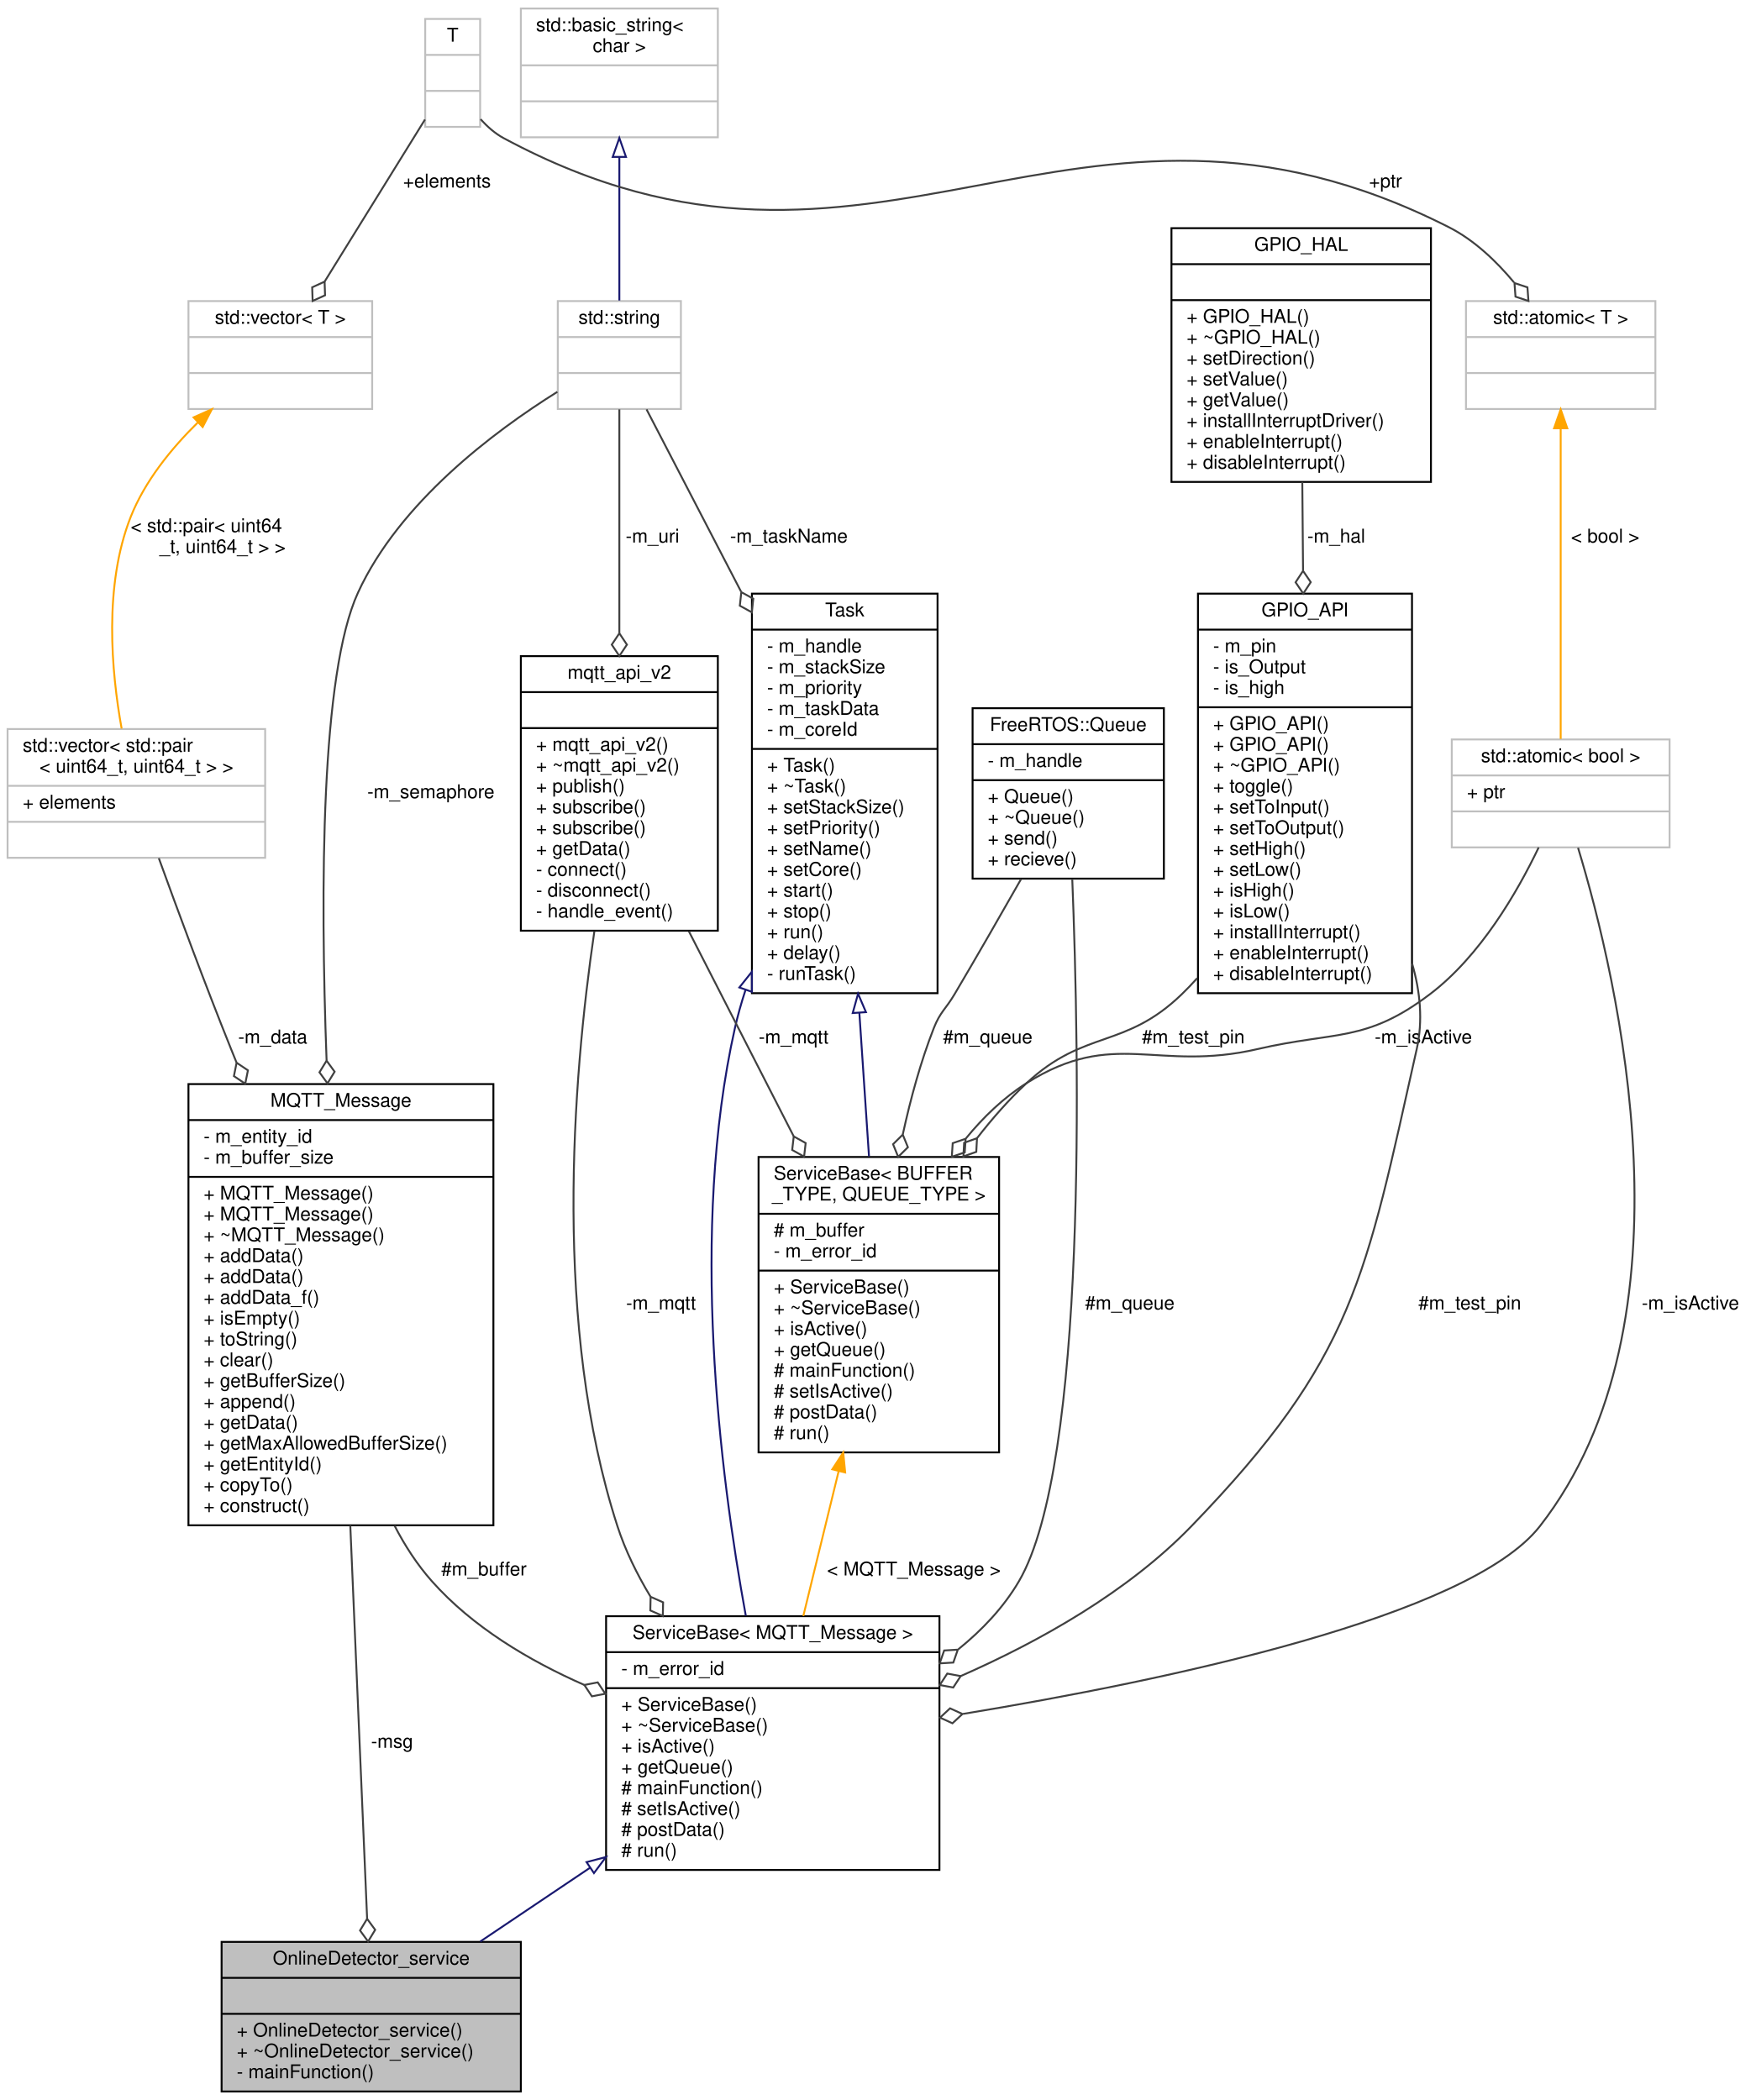
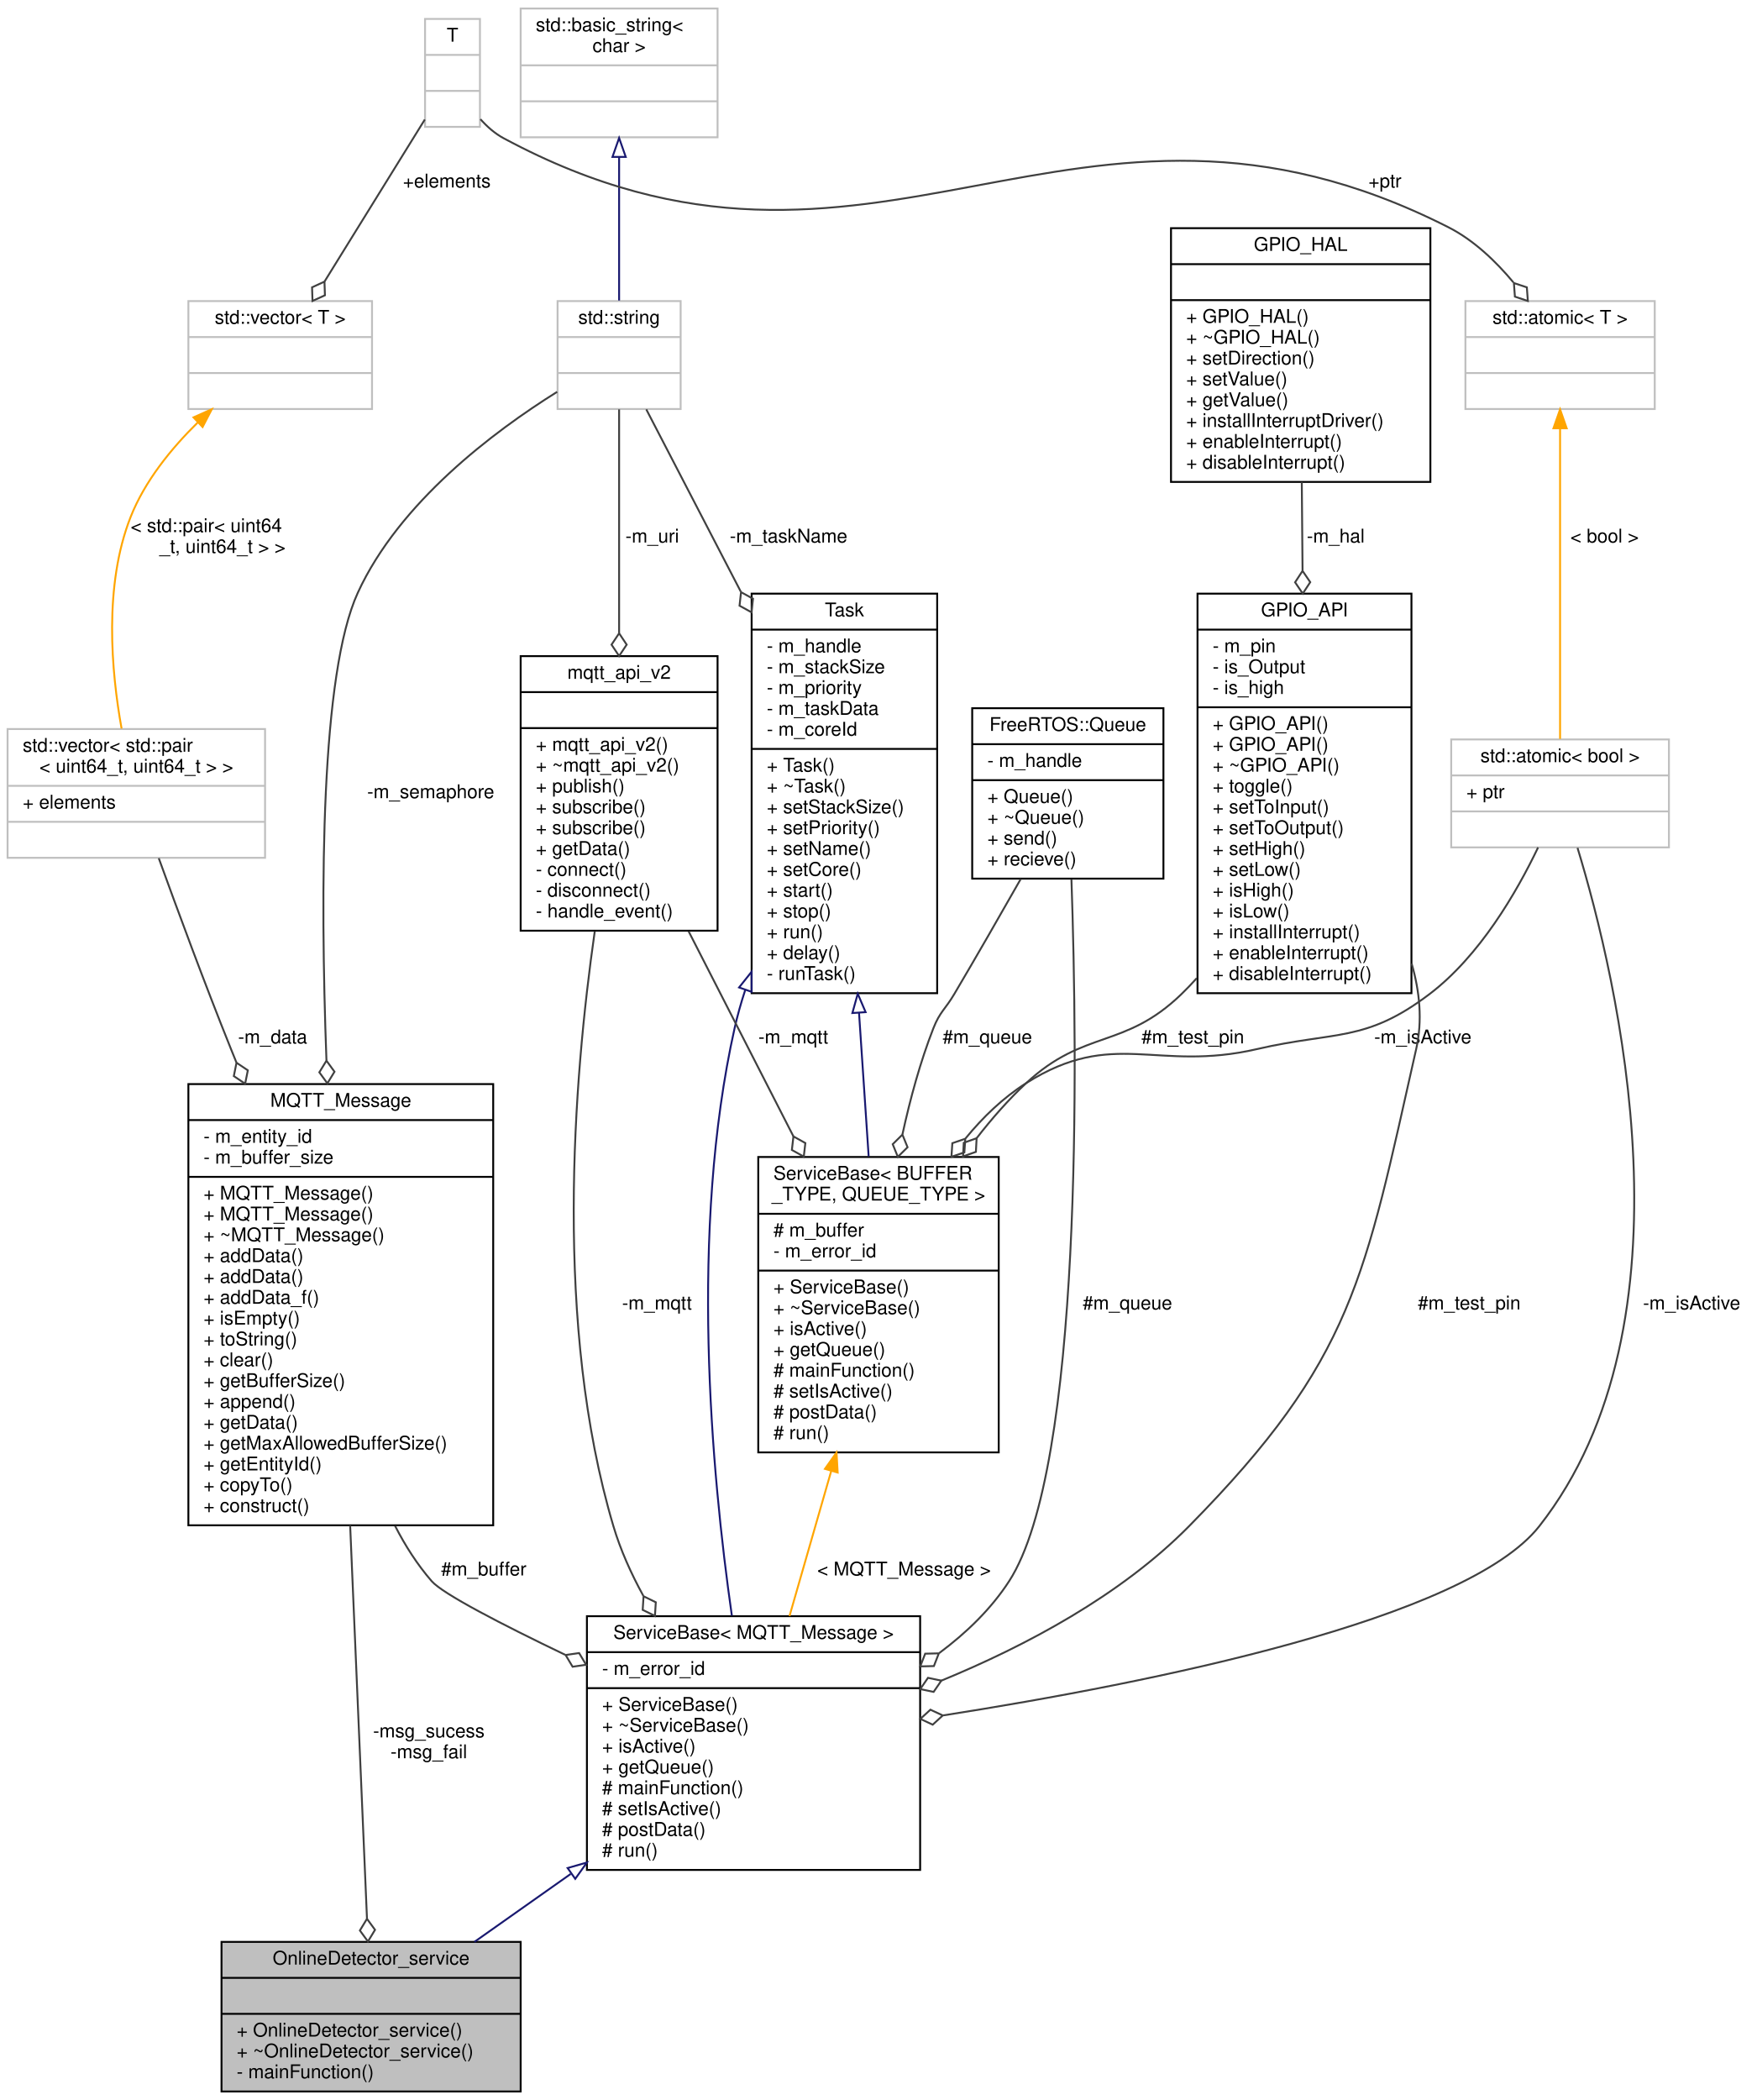
- <svg xmlns="http://www.w3.org/2000/svg" xmlns:xlink="http://www.w3.org/1999/xlink" width="927pt" height="1109pt" viewBox="0.00 0.00 927.00 1109.00">
+ <svg xmlns="http://www.w3.org/2000/svg" xmlns:xlink="http://www.w3.org/1999/xlink" width="928pt" height="1109pt" viewBox="0.00 0.00 928.00 1109.00">
  <g id="graph0" class="graph" transform="scale(1 1) rotate(0) translate(4 1105)">
    <g id="node1" class="node">
      <g id="a_node1">
        <a xlink:title=" ">
          <polygon fill="#bfbfbf" stroke="black" points="113,-0.5 113,-79.5 271,-79.5 271,-0.5 113,-0.5" />
          <text text-anchor="middle" x="192" y="-67.5" font-family="Helvetica,sans-Serif" font-size="10.00">OnlineDetector_service</text>
          <polyline fill="none" stroke="black" points="113,-60.5 271,-60.5 " />
          <text text-anchor="middle" x="192" y="-48.5" font-family="Helvetica,sans-Serif" font-size="10.00"> </text>
          <polyline fill="none" stroke="black" points="113,-41.5 271,-41.5 " />
          <text text-anchor="start" x="121" y="-29.5" font-family="Helvetica,sans-Serif" font-size="10.00">+ OnlineDetector_service()</text>
          <text text-anchor="start" x="121" y="-18.5" font-family="Helvetica,sans-Serif" font-size="10.00">+ ~OnlineDetector_service()</text>
          <text text-anchor="start" x="121" y="-7.5" font-family="Helvetica,sans-Serif" font-size="10.00">- mainFunction()</text>
        </a>
      </g>
    </g>
    <g id="node2" class="node">
      <g id="a_node2">
        <a xlink:href="../../d4/d82/class_service_base.html" target="_top" xlink:title=" ">
-           <polygon fill="none" stroke="black" points="316,-117.5 316,-251.5 492,-251.5 492,-117.5 316,-117.5" />
-           <text text-anchor="middle" x="404" y="-239.5" font-family="Helvetica,sans-Serif" font-size="10.00">ServiceBase&lt; MQTT_Message &gt;</text>
-           <polyline fill="none" stroke="black" points="316,-232.5 492,-232.5 " />
-           <text text-anchor="start" x="324" y="-220.5" font-family="Helvetica,sans-Serif" font-size="10.00">- m_error_id</text>
-           <polyline fill="none" stroke="black" points="316,-213.5 492,-213.5 " />
-           <text text-anchor="start" x="324" y="-201.5" font-family="Helvetica,sans-Serif" font-size="10.00">+ ServiceBase()</text>
-           <text text-anchor="start" x="324" y="-190.5" font-family="Helvetica,sans-Serif" font-size="10.00">+ ~ServiceBase()</text>
-           <text text-anchor="start" x="324" y="-179.5" font-family="Helvetica,sans-Serif" font-size="10.00">+ isActive()</text>
-           <text text-anchor="start" x="324" y="-168.5" font-family="Helvetica,sans-Serif" font-size="10.00">+ getQueue()</text>
-           <text text-anchor="start" x="324" y="-157.5" font-family="Helvetica,sans-Serif" font-size="10.00"># mainFunction()</text>
-           <text text-anchor="start" x="324" y="-146.5" font-family="Helvetica,sans-Serif" font-size="10.00"># setIsActive()</text>
-           <text text-anchor="start" x="324" y="-135.5" font-family="Helvetica,sans-Serif" font-size="10.00"># postData()</text>
-           <text text-anchor="start" x="324" y="-124.5" font-family="Helvetica,sans-Serif" font-size="10.00"># run()</text>
+           <polygon fill="none" stroke="black" points="306,-117.5 306,-251.5 482,-251.5 482,-117.5 306,-117.5" />
+           <text text-anchor="middle" x="394" y="-239.5" font-family="Helvetica,sans-Serif" font-size="10.00">ServiceBase&lt; MQTT_Message &gt;</text>
+           <polyline fill="none" stroke="black" points="306,-232.5 482,-232.5 " />
+           <text text-anchor="start" x="314" y="-220.5" font-family="Helvetica,sans-Serif" font-size="10.00">- m_error_id</text>
+           <polyline fill="none" stroke="black" points="306,-213.5 482,-213.5 " />
+           <text text-anchor="start" x="314" y="-201.5" font-family="Helvetica,sans-Serif" font-size="10.00">+ ServiceBase()</text>
+           <text text-anchor="start" x="314" y="-190.5" font-family="Helvetica,sans-Serif" font-size="10.00">+ ~ServiceBase()</text>
+           <text text-anchor="start" x="314" y="-179.5" font-family="Helvetica,sans-Serif" font-size="10.00">+ isActive()</text>
+           <text text-anchor="start" x="314" y="-168.5" font-family="Helvetica,sans-Serif" font-size="10.00">+ getQueue()</text>
+           <text text-anchor="start" x="314" y="-157.5" font-family="Helvetica,sans-Serif" font-size="10.00"># mainFunction()</text>
+           <text text-anchor="start" x="314" y="-146.5" font-family="Helvetica,sans-Serif" font-size="10.00"># setIsActive()</text>
+           <text text-anchor="start" x="314" y="-135.5" font-family="Helvetica,sans-Serif" font-size="10.00"># postData()</text>
+           <text text-anchor="start" x="314" y="-124.5" font-family="Helvetica,sans-Serif" font-size="10.00"># run()</text>
        </a>
      </g>
    </g>
    <g id="edge1" class="edge">
-       <path fill="none" stroke="midnightblue" d="M307.49,-118.63C287.69,-105.32 267.45,-91.72 249.56,-79.69" />
-       <polygon fill="none" stroke="midnightblue" points="305.68,-121.63 315.93,-124.31 309.59,-115.82 305.68,-121.63" />
+       <path fill="none" stroke="midnightblue" d="M297.43,-115.38C279.96,-103.05 262.31,-90.6 246.58,-79.5" />
+       <polygon fill="none" stroke="midnightblue" points="295.8,-118.51 305.99,-121.41 299.83,-112.79 295.8,-118.51" />
    </g>
    <g id="node3" class="node">
      <g id="a_node3">
        <a xlink:href="../../d7/d6d/class_task.html" target="_top" xlink:title="Encapsulate a runnable task.">
          <polygon fill="none" stroke="black" points="393,-580.5 393,-791.5 491,-791.5 491,-580.5 393,-580.5" />
          <text text-anchor="middle" x="442" y="-779.5" font-family="Helvetica,sans-Serif" font-size="10.00">Task</text>
          <polyline fill="none" stroke="black" points="393,-772.5 491,-772.5 " />
          <text text-anchor="start" x="401" y="-760.5" font-family="Helvetica,sans-Serif" font-size="10.00">- m_handle</text>
          <text text-anchor="start" x="401" y="-749.5" font-family="Helvetica,sans-Serif" font-size="10.00">- m_stackSize</text>
          <text text-anchor="start" x="401" y="-738.5" font-family="Helvetica,sans-Serif" font-size="10.00">- m_priority</text>
          <text text-anchor="start" x="401" y="-727.5" font-family="Helvetica,sans-Serif" font-size="10.00">- m_taskData</text>
          <text text-anchor="start" x="401" y="-716.5" font-family="Helvetica,sans-Serif" font-size="10.00">- m_coreId</text>
          <polyline fill="none" stroke="black" points="393,-709.5 491,-709.5 " />
          <text text-anchor="start" x="401" y="-697.5" font-family="Helvetica,sans-Serif" font-size="10.00">+ Task()</text>
          <text text-anchor="start" x="401" y="-686.5" font-family="Helvetica,sans-Serif" font-size="10.00">+ ~Task()</text>
          <text text-anchor="start" x="401" y="-675.5" font-family="Helvetica,sans-Serif" font-size="10.00">+ setStackSize()</text>
          <text text-anchor="start" x="401" y="-664.5" font-family="Helvetica,sans-Serif" font-size="10.00">+ setPriority()</text>
          <text text-anchor="start" x="401" y="-653.5" font-family="Helvetica,sans-Serif" font-size="10.00">+ setName()</text>
          <text text-anchor="start" x="401" y="-642.5" font-family="Helvetica,sans-Serif" font-size="10.00">+ setCore()</text>
          <text text-anchor="start" x="401" y="-631.5" font-family="Helvetica,sans-Serif" font-size="10.00">+ start()</text>
          <text text-anchor="start" x="401" y="-620.5" font-family="Helvetica,sans-Serif" font-size="10.00">+ stop()</text>
          <text text-anchor="start" x="401" y="-609.5" font-family="Helvetica,sans-Serif" font-size="10.00">+ run()</text>
          <text text-anchor="start" x="401" y="-598.5" font-family="Helvetica,sans-Serif" font-size="10.00">+ delay()</text>
          <text text-anchor="start" x="401" y="-587.5" font-family="Helvetica,sans-Serif" font-size="10.00">- runTask()</text>
        </a>
      </g>
    </g>
    <g id="edge2" class="edge">
-       <path fill="none" stroke="midnightblue" d="M389.57,-582.06C387.38,-575.38 385.49,-568.66 384,-562 360.11,-455.33 375.9,-327.61 389.77,-251.7" />
+       <path fill="none" stroke="midnightblue" d="M389.57,-582.06C387.38,-575.38 385.49,-568.66 384,-562 360.14,-455.44 371.66,-327.69 382.56,-251.74" />
      <polygon fill="none" stroke="midnightblue" points="386.37,-583.53 392.97,-591.82 392.98,-581.22 386.37,-583.53" />
    </g>
    <g id="node16" class="node">
      <g id="a_node16">
        <a xlink:href="../../d4/d82/class_service_base.html" target="_top" xlink:title=" ">
          <polygon fill="none" stroke="black" points="396.5,-338 396.5,-494 523.5,-494 523.5,-338 396.5,-338" />
          <text text-anchor="start" x="404.5" y="-482" font-family="Helvetica,sans-Serif" font-size="10.00">ServiceBase&lt; BUFFER</text>
          <text text-anchor="middle" x="460" y="-471" font-family="Helvetica,sans-Serif" font-size="10.00">_TYPE, QUEUE_TYPE &gt;</text>
          <polyline fill="none" stroke="black" points="396.5,-464 523.5,-464 " />
          <text text-anchor="start" x="404.5" y="-452" font-family="Helvetica,sans-Serif" font-size="10.00"># m_buffer</text>
          <text text-anchor="start" x="404.5" y="-441" font-family="Helvetica,sans-Serif" font-size="10.00">- m_error_id</text>
          <polyline fill="none" stroke="black" points="396.5,-434 523.5,-434 " />
          <text text-anchor="start" x="404.5" y="-422" font-family="Helvetica,sans-Serif" font-size="10.00">+ ServiceBase()</text>
          <text text-anchor="start" x="404.5" y="-411" font-family="Helvetica,sans-Serif" font-size="10.00">+ ~ServiceBase()</text>
          <text text-anchor="start" x="404.5" y="-400" font-family="Helvetica,sans-Serif" font-size="10.00">+ isActive()</text>
          <text text-anchor="start" x="404.5" y="-389" font-family="Helvetica,sans-Serif" font-size="10.00">+ getQueue()</text>
          <text text-anchor="start" x="404.5" y="-378" font-family="Helvetica,sans-Serif" font-size="10.00"># mainFunction()</text>
          <text text-anchor="start" x="404.5" y="-367" font-family="Helvetica,sans-Serif" font-size="10.00"># setIsActive()</text>
          <text text-anchor="start" x="404.5" y="-356" font-family="Helvetica,sans-Serif" font-size="10.00"># postData()</text>
          <text text-anchor="start" x="404.5" y="-345" font-family="Helvetica,sans-Serif" font-size="10.00"># run()</text>
        </a>
      </g>
    </g>
    <g id="edge19" class="edge">
      <path fill="none" stroke="midnightblue" d="M449.72,-570.1C451.44,-544.51 453.22,-517.97 454.81,-494.31" />
      <polygon fill="none" stroke="midnightblue" points="446.21,-570.02 449.04,-580.23 453.2,-570.49 446.21,-570.02" />
    </g>
    <g id="node4" class="node">
      <g id="a_node4">
        <a xlink:title="STL class.">
          <polygon fill="none" stroke="#bfbfbf" points="290.5,-889 290.5,-946 355.5,-946 355.5,-889 290.5,-889" />
          <text text-anchor="middle" x="323" y="-934" font-family="Helvetica,sans-Serif" font-size="10.00">std::string</text>
          <polyline fill="none" stroke="#bfbfbf" points="290.5,-927 355.5,-927 " />
          <text text-anchor="middle" x="323" y="-915" font-family="Helvetica,sans-Serif" font-size="10.00"> </text>
          <polyline fill="none" stroke="#bfbfbf" points="290.5,-908 355.5,-908 " />
          <text text-anchor="middle" x="323" y="-896" font-family="Helvetica,sans-Serif" font-size="10.00"> </text>
        </a>
      </g>
    </g>
    <g id="edge3" class="edge">
      <path fill="none" stroke="#404040" d="M337.35,-888.82C349.88,-864.67 368.87,-828.04 387.25,-792.59" />
      <polygon fill="none" stroke="#404040" points="387.4,-792.29 386.61,-785.13 392.93,-781.64 393.72,-788.81 387.4,-792.29" />
      <text text-anchor="middle" x="412.5" y="-818.5" font-family="Helvetica,sans-Serif" font-size="10.00"> -m_taskName</text>
    </g>
    <g id="node11" class="node">
      <g id="a_node11">
        <a xlink:href="../../d5/d81/class_m_q_t_t___message.html" target="_top" xlink:title=" ">
          <polygon fill="none" stroke="black" points="95.5,-299.5 95.5,-532.5 256.5,-532.5 256.5,-299.5 95.5,-299.5" />
          <text text-anchor="middle" x="176" y="-520.5" font-family="Helvetica,sans-Serif" font-size="10.00">MQTT_Message</text>
          <polyline fill="none" stroke="black" points="95.5,-513.5 256.5,-513.5 " />
          <text text-anchor="start" x="103.5" y="-501.5" font-family="Helvetica,sans-Serif" font-size="10.00">- m_entity_id</text>
          <text text-anchor="start" x="103.5" y="-490.5" font-family="Helvetica,sans-Serif" font-size="10.00">- m_buffer_size</text>
          <polyline fill="none" stroke="black" points="95.5,-483.5 256.5,-483.5 " />
          <text text-anchor="start" x="103.5" y="-471.5" font-family="Helvetica,sans-Serif" font-size="10.00">+ MQTT_Message()</text>
          <text text-anchor="start" x="103.5" y="-460.5" font-family="Helvetica,sans-Serif" font-size="10.00">+ MQTT_Message()</text>
          <text text-anchor="start" x="103.5" y="-449.5" font-family="Helvetica,sans-Serif" font-size="10.00">+ ~MQTT_Message()</text>
          <text text-anchor="start" x="103.5" y="-438.5" font-family="Helvetica,sans-Serif" font-size="10.00">+ addData()</text>
          <text text-anchor="start" x="103.5" y="-427.5" font-family="Helvetica,sans-Serif" font-size="10.00">+ addData()</text>
          <text text-anchor="start" x="103.5" y="-416.5" font-family="Helvetica,sans-Serif" font-size="10.00">+ addData_f()</text>
          <text text-anchor="start" x="103.5" y="-405.5" font-family="Helvetica,sans-Serif" font-size="10.00">+ isEmpty()</text>
          <text text-anchor="start" x="103.5" y="-394.5" font-family="Helvetica,sans-Serif" font-size="10.00">+ toString()</text>
          <text text-anchor="start" x="103.5" y="-383.5" font-family="Helvetica,sans-Serif" font-size="10.00">+ clear()</text>
          <text text-anchor="start" x="103.5" y="-372.5" font-family="Helvetica,sans-Serif" font-size="10.00">+ getBufferSize()</text>
          <text text-anchor="start" x="103.5" y="-361.5" font-family="Helvetica,sans-Serif" font-size="10.00">+ append()</text>
          <text text-anchor="start" x="103.5" y="-350.5" font-family="Helvetica,sans-Serif" font-size="10.00">+ getData()</text>
          <text text-anchor="start" x="103.5" y="-339.5" font-family="Helvetica,sans-Serif" font-size="10.00">+ getMaxAllowedBufferSize()</text>
          <text text-anchor="start" x="103.5" y="-328.5" font-family="Helvetica,sans-Serif" font-size="10.00">+ getEntityId()</text>
          <text text-anchor="start" x="103.5" y="-317.5" font-family="Helvetica,sans-Serif" font-size="10.00">+ copyTo()</text>
          <text text-anchor="start" x="103.5" y="-306.5" font-family="Helvetica,sans-Serif" font-size="10.00">+ construct()</text>
        </a>
      </g>
    </g>
    <g id="edge11" class="edge">
      <path fill="none" stroke="#404040" d="M290.28,-898.07C256.89,-877.2 206.94,-839.8 185,-792 165.43,-749.38 165.03,-636.01 168.43,-545" />
      <polygon fill="none" stroke="#404040" points="168.43,-544.87 164.67,-538.72 168.91,-532.88 172.67,-539.03 168.43,-544.87" />
      <text text-anchor="middle" x="223.5" y="-683.5" font-family="Helvetica,sans-Serif" font-size="10.00"> -m_semaphore</text>
    </g>
    <g id="node14" class="node">
      <g id="a_node14">
        <a xlink:href="../../d5/de7/classmqtt__api__v2.html" target="_top" xlink:title=" ">
          <polygon fill="none" stroke="black" points="271,-613.5 271,-758.5 375,-758.5 375,-613.5 271,-613.5" />
          <text text-anchor="middle" x="323" y="-746.5" font-family="Helvetica,sans-Serif" font-size="10.00">mqtt_api_v2</text>
          <polyline fill="none" stroke="black" points="271,-739.5 375,-739.5 " />
          <text text-anchor="middle" x="323" y="-727.5" font-family="Helvetica,sans-Serif" font-size="10.00"> </text>
          <polyline fill="none" stroke="black" points="271,-720.5 375,-720.5 " />
          <text text-anchor="start" x="279" y="-708.5" font-family="Helvetica,sans-Serif" font-size="10.00">+ mqtt_api_v2()</text>
          <text text-anchor="start" x="279" y="-697.5" font-family="Helvetica,sans-Serif" font-size="10.00">+ ~mqtt_api_v2()</text>
          <text text-anchor="start" x="279" y="-686.5" font-family="Helvetica,sans-Serif" font-size="10.00">+ publish()</text>
          <text text-anchor="start" x="279" y="-675.5" font-family="Helvetica,sans-Serif" font-size="10.00">+ subscribe()</text>
          <text text-anchor="start" x="279" y="-664.5" font-family="Helvetica,sans-Serif" font-size="10.00">+ subscribe()</text>
          <text text-anchor="start" x="279" y="-653.5" font-family="Helvetica,sans-Serif" font-size="10.00">+ getData()</text>
          <text text-anchor="start" x="279" y="-642.5" font-family="Helvetica,sans-Serif" font-size="10.00">- connect()</text>
          <text text-anchor="start" x="279" y="-631.5" font-family="Helvetica,sans-Serif" font-size="10.00">- disconnect()</text>
          <text text-anchor="start" x="279" y="-620.5" font-family="Helvetica,sans-Serif" font-size="10.00">- handle_event()</text>
        </a>
      </g>
    </g>
    <g id="edge16" class="edge">
      <path fill="none" stroke="#404040" d="M323,-888.82C323,-859.63 323,-812.21 323,-770.66" />
      <polygon fill="none" stroke="#404040" points="323,-770.56 319,-764.56 323,-758.56 327,-764.56 323,-770.56" />
      <text text-anchor="middle" x="340.5" y="-818.5" font-family="Helvetica,sans-Serif" font-size="10.00"> -m_uri</text>
    </g>
    <g id="node5" class="node">
      <g id="a_node5">
        <a xlink:title="STL class.">
          <polygon fill="none" stroke="#bfbfbf" points="271,-1032.5 271,-1100.5 375,-1100.5 375,-1032.5 271,-1032.5" />
          <text text-anchor="start" x="279" y="-1088.5" font-family="Helvetica,sans-Serif" font-size="10.00">std::basic_string&lt;</text>
          <text text-anchor="middle" x="323" y="-1077.5" font-family="Helvetica,sans-Serif" font-size="10.00"> char &gt;</text>
          <polyline fill="none" stroke="#bfbfbf" points="271,-1070.5 375,-1070.5 " />
          <text text-anchor="middle" x="323" y="-1058.5" font-family="Helvetica,sans-Serif" font-size="10.00"> </text>
          <polyline fill="none" stroke="#bfbfbf" points="271,-1051.5 375,-1051.5 " />
          <text text-anchor="middle" x="323" y="-1039.5" font-family="Helvetica,sans-Serif" font-size="10.00"> </text>
        </a>
      </g>
    </g>
    <g id="edge4" class="edge">
      <path fill="none" stroke="midnightblue" d="M323,-1022.01C323,-997.51 323,-967.64 323,-946.3" />
      <polygon fill="none" stroke="midnightblue" points="319.5,-1022.14 323,-1032.14 326.5,-1022.14 319.5,-1022.14" />
    </g>
    <g id="node6" class="node">
      <g id="a_node6">
        <a xlink:title=" ">
          <polygon fill="none" stroke="#bfbfbf" points="762.5,-657.5 762.5,-714.5 877.5,-714.5 877.5,-657.5 762.5,-657.5" />
          <text text-anchor="middle" x="820" y="-702.5" font-family="Helvetica,sans-Serif" font-size="10.00">std::atomic&lt; bool &gt;</text>
          <polyline fill="none" stroke="#bfbfbf" points="762.5,-695.5 877.5,-695.5 " />
          <text text-anchor="start" x="770.5" y="-683.5" font-family="Helvetica,sans-Serif" font-size="10.00">+ ptr</text>
          <polyline fill="none" stroke="#bfbfbf" points="762.5,-676.5 877.5,-676.5 " />
          <text text-anchor="middle" x="820" y="-664.5" font-family="Helvetica,sans-Serif" font-size="10.00"> </text>
        </a>
      </g>
    </g>
    <g id="edge5" class="edge">
-       <path fill="none" stroke="#404040" d="M829.17,-657.29C850.08,-588.35 893.28,-406.92 809,-299 771.62,-251.14 611.83,-217.55 504.48,-199.9" />
-       <polygon fill="none" stroke="#404040" points="504.16,-199.85 497.6,-202.84 492.32,-197.93 498.88,-194.94 504.16,-199.85" />
-       <text text-anchor="middle" x="888.5" y="-413.5" font-family="Helvetica,sans-Serif" font-size="10.00"> -m_isActive</text>
+       <path fill="none" stroke="#404040" d="M829.21,-657.25C850.21,-588.24 893.62,-406.66 809,-299 770.29,-249.76 604.19,-216.32 494.22,-199.12" />
+       <polygon fill="none" stroke="#404040" points="493.96,-199.08 487.42,-202.12 482.1,-197.25 488.64,-194.21 493.96,-199.08" />
+       <text text-anchor="middle" x="889.5" y="-413.5" font-family="Helvetica,sans-Serif" font-size="10.00"> -m_isActive</text>
    </g>
    <g id="edge20" class="edge">
      <path fill="none" stroke="#404040" d="M808.39,-657.48C797.04,-633.74 777.59,-600.17 751,-580 717.18,-554.35 701.35,-560.57 660,-551 606.6,-538.64 584.36,-562.24 538,-533 525.89,-525.36 515.22,-515.09 505.97,-503.8" />
      <polygon fill="none" stroke="#404040" points="505.84,-503.63 499.01,-501.3 498.53,-494.11 505.36,-496.43 505.84,-503.63" />
      <text text-anchor="middle" x="747.5" y="-554" font-family="Helvetica,sans-Serif" font-size="10.00"> -m_isActive</text>
    </g>
    <g id="node7" class="node">
      <g id="a_node7">
        <a xlink:title="STL class.">
          <polygon fill="none" stroke="#bfbfbf" points="770,-889 770,-946 870,-946 870,-889 770,-889" />
          <text text-anchor="middle" x="820" y="-934" font-family="Helvetica,sans-Serif" font-size="10.00">std::atomic&lt; T &gt;</text>
          <polyline fill="none" stroke="#bfbfbf" points="770,-927 870,-927 " />
          <text text-anchor="middle" x="820" y="-915" font-family="Helvetica,sans-Serif" font-size="10.00"> </text>
          <polyline fill="none" stroke="#bfbfbf" points="770,-908 870,-908 " />
          <text text-anchor="middle" x="820" y="-896" font-family="Helvetica,sans-Serif" font-size="10.00"> </text>
        </a>
      </g>
    </g>
    <g id="edge6" class="edge">
      <path fill="none" stroke="orange" d="M820,-878.63C820,-832.53 820,-755.76 820,-714.78" />
      <polygon fill="orange" stroke="orange" points="816.5,-878.82 820,-888.82 823.5,-878.82 816.5,-878.82" />
      <text text-anchor="middle" x="843.5" y="-818.5" font-family="Helvetica,sans-Serif" font-size="10.00"> &lt; bool &gt;</text>
    </g>
    <g id="node8" class="node">
      <g id="a_node8">
        <a xlink:title=" ">
          <polygon fill="none" stroke="#bfbfbf" points="220.5,-1038 220.5,-1095 249.5,-1095 249.5,-1038 220.5,-1038" />
          <text text-anchor="middle" x="235" y="-1083" font-family="Helvetica,sans-Serif" font-size="10.00">T</text>
          <polyline fill="none" stroke="#bfbfbf" points="220.5,-1076 249.5,-1076 " />
          <text text-anchor="middle" x="235" y="-1064" font-family="Helvetica,sans-Serif" font-size="10.00"> </text>
          <polyline fill="none" stroke="#bfbfbf" points="220.5,-1057 249.5,-1057 " />
          <text text-anchor="middle" x="235" y="-1045" font-family="Helvetica,sans-Serif" font-size="10.00"> </text>
        </a>
      </g>
    </g>
    <g id="edge7" class="edge">
      <path fill="none" stroke="#404040" d="M249.75,-1042.06C253.29,-1038.1 257.39,-1034.48 262,-1032 458.21,-926.54 562.34,-1085.79 761,-985 774.31,-978.25 785.98,-967.11 795.35,-955.87" />
      <polygon fill="none" stroke="#404040" points="795.61,-955.53 796.14,-948.34 802.98,-946.06 802.45,-953.25 795.61,-955.53" />
      <text text-anchor="middle" x="727.5" y="-1006" font-family="Helvetica,sans-Serif" font-size="10.00"> +ptr</text>
    </g>
    <g id="node13" class="node">
      <g id="a_node13">
        <a xlink:title="STL class.">
          <polygon fill="none" stroke="#bfbfbf" points="95.5,-889 95.5,-946 192.5,-946 192.5,-889 95.5,-889" />
          <text text-anchor="middle" x="144" y="-934" font-family="Helvetica,sans-Serif" font-size="10.00">std::vector&lt; T &gt;</text>
          <polyline fill="none" stroke="#bfbfbf" points="95.5,-927 192.5,-927 " />
          <text text-anchor="middle" x="144" y="-915" font-family="Helvetica,sans-Serif" font-size="10.00"> </text>
          <polyline fill="none" stroke="#bfbfbf" points="95.5,-908 192.5,-908 " />
          <text text-anchor="middle" x="144" y="-896" font-family="Helvetica,sans-Serif" font-size="10.00"> </text>
        </a>
      </g>
    </g>
    <g id="edge14" class="edge">
      <path fill="none" stroke="#404040" d="M220.38,-1041.88C206.1,-1018.81 184.13,-983.33 167.41,-956.32" />
      <polygon fill="none" stroke="#404040" points="167.38,-956.27 160.82,-953.27 161.06,-946.07 167.62,-949.06 167.38,-956.27" />
      <text text-anchor="middle" x="232" y="-1006" font-family="Helvetica,sans-Serif" font-size="10.00"> +elements</text>
    </g>
    <g id="node9" class="node">
      <g id="a_node9">
        <a xlink:href="../../d1/d2c/class_g_p_i_o___a_p_i.html" target="_top" xlink:title=" ">
          <polygon fill="none" stroke="black" points="628.5,-580.5 628.5,-791.5 741.5,-791.5 741.5,-580.5 628.5,-580.5" />
          <text text-anchor="middle" x="685" y="-779.5" font-family="Helvetica,sans-Serif" font-size="10.00">GPIO_API</text>
          <polyline fill="none" stroke="black" points="628.5,-772.5 741.5,-772.5 " />
          <text text-anchor="start" x="636.5" y="-760.5" font-family="Helvetica,sans-Serif" font-size="10.00">- m_pin</text>
          <text text-anchor="start" x="636.5" y="-749.5" font-family="Helvetica,sans-Serif" font-size="10.00">- is_Output</text>
          <text text-anchor="start" x="636.5" y="-738.5" font-family="Helvetica,sans-Serif" font-size="10.00">- is_high</text>
          <polyline fill="none" stroke="black" points="628.5,-731.5 741.5,-731.5 " />
          <text text-anchor="start" x="636.5" y="-719.5" font-family="Helvetica,sans-Serif" font-size="10.00">+ GPIO_API()</text>
          <text text-anchor="start" x="636.5" y="-708.5" font-family="Helvetica,sans-Serif" font-size="10.00">+ GPIO_API()</text>
          <text text-anchor="start" x="636.5" y="-697.5" font-family="Helvetica,sans-Serif" font-size="10.00">+ ~GPIO_API()</text>
          <text text-anchor="start" x="636.5" y="-686.5" font-family="Helvetica,sans-Serif" font-size="10.00">+ toggle()</text>
          <text text-anchor="start" x="636.5" y="-675.5" font-family="Helvetica,sans-Serif" font-size="10.00">+ setToInput()</text>
          <text text-anchor="start" x="636.5" y="-664.5" font-family="Helvetica,sans-Serif" font-size="10.00">+ setToOutput()</text>
          <text text-anchor="start" x="636.5" y="-653.5" font-family="Helvetica,sans-Serif" font-size="10.00">+ setHigh()</text>
          <text text-anchor="start" x="636.5" y="-642.5" font-family="Helvetica,sans-Serif" font-size="10.00">+ setLow()</text>
          <text text-anchor="start" x="636.5" y="-631.5" font-family="Helvetica,sans-Serif" font-size="10.00">+ isHigh()</text>
          <text text-anchor="start" x="636.5" y="-620.5" font-family="Helvetica,sans-Serif" font-size="10.00">+ isLow()</text>
          <text text-anchor="start" x="636.5" y="-609.5" font-family="Helvetica,sans-Serif" font-size="10.00">+ installInterrupt()</text>
          <text text-anchor="start" x="636.5" y="-598.5" font-family="Helvetica,sans-Serif" font-size="10.00">+ enableInterrupt()</text>
          <text text-anchor="start" x="636.5" y="-587.5" font-family="Helvetica,sans-Serif" font-size="10.00">+ disableInterrupt()</text>
        </a>
      </g>
    </g>
    <g id="edge8" class="edge">
-       <path fill="none" stroke="#404040" d="M741.56,-596.17C745.84,-581.4 747.36,-566.01 744,-551 716.9,-430.14 711.11,-388.03 625,-299 591.42,-264.28 544.92,-238.22 503.24,-219.88" />
-       <polygon fill="none" stroke="#404040" points="503.22,-219.87 496.13,-221.19 492.19,-215.15 499.28,-213.83 503.22,-219.87" />
+       <path fill="none" stroke="#404040" d="M741.6,-596.16C745.88,-581.39 747.39,-566 744,-551 716.66,-430 711.1,-387.33 624,-299 587.9,-262.39 537.58,-235.72 493.2,-217.46" />
+       <polygon fill="none" stroke="#404040" points="493.2,-217.46 486.14,-218.95 482.06,-213 489.12,-211.52 493.2,-217.46" />
      <text text-anchor="middle" x="772" y="-413.5" font-family="Helvetica,sans-Serif" font-size="10.00"> #m_test_pin</text>
    </g>
    <g id="edge21" class="edge">
      <path fill="none" stroke="#404040" d="M628.11,-588.44C625.48,-585.51 622.77,-582.68 620,-580 589.8,-550.8 568.75,-561.62 538,-533 528.68,-524.33 519.91,-514.34 511.85,-503.94" />
      <polygon fill="none" stroke="#404040" points="511.83,-503.92 505.04,-501.5 504.65,-494.3 511.45,-496.71 511.83,-503.92" />
      <text text-anchor="middle" x="626" y="-554" font-family="Helvetica,sans-Serif" font-size="10.00"> #m_test_pin</text>
    </g>
    <g id="node10" class="node">
      <g id="a_node10">
        <a xlink:href="../../d4/d57/class_g_p_i_o___h_a_l.html" target="_top" xlink:title=" ">
          <polygon fill="none" stroke="black" points="614.5,-850.5 614.5,-984.5 751.5,-984.5 751.5,-850.5 614.5,-850.5" />
          <text text-anchor="middle" x="683" y="-972.5" font-family="Helvetica,sans-Serif" font-size="10.00">GPIO_HAL</text>
          <polyline fill="none" stroke="black" points="614.5,-965.5 751.5,-965.5 " />
          <text text-anchor="middle" x="683" y="-953.5" font-family="Helvetica,sans-Serif" font-size="10.00"> </text>
          <polyline fill="none" stroke="black" points="614.5,-946.5 751.5,-946.5 " />
          <text text-anchor="start" x="622.5" y="-934.5" font-family="Helvetica,sans-Serif" font-size="10.00">+ GPIO_HAL()</text>
          <text text-anchor="start" x="622.5" y="-923.5" font-family="Helvetica,sans-Serif" font-size="10.00">+ ~GPIO_HAL()</text>
          <text text-anchor="start" x="622.5" y="-912.5" font-family="Helvetica,sans-Serif" font-size="10.00">+ setDirection()</text>
          <text text-anchor="start" x="622.5" y="-901.5" font-family="Helvetica,sans-Serif" font-size="10.00">+ setValue()</text>
          <text text-anchor="start" x="622.5" y="-890.5" font-family="Helvetica,sans-Serif" font-size="10.00">+ getValue()</text>
          <text text-anchor="start" x="622.5" y="-879.5" font-family="Helvetica,sans-Serif" font-size="10.00">+ installInterruptDriver()</text>
          <text text-anchor="start" x="622.5" y="-868.5" font-family="Helvetica,sans-Serif" font-size="10.00">+ enableInterrupt()</text>
          <text text-anchor="start" x="622.5" y="-857.5" font-family="Helvetica,sans-Serif" font-size="10.00">+ disableInterrupt()</text>
        </a>
      </g>
    </g>
    <g id="edge9" class="edge">
      <path fill="none" stroke="#404040" d="M683.58,-850.43C683.7,-835.76 683.84,-819.79 683.98,-803.77" />
      <polygon fill="none" stroke="#404040" points="683.98,-803.52 680.04,-797.49 684.09,-791.52 688.04,-797.56 683.98,-803.52" />
      <text text-anchor="middle" x="701.5" y="-818.5" font-family="Helvetica,sans-Serif" font-size="10.00"> -m_hal</text>
    </g>
    <g id="edge24" class="edge">
      <path fill="none" stroke="#404040" d="M180.94,-299.48C183.92,-229.95 187.55,-144.9 189.83,-91.82" />
      <polygon fill="none" stroke="#404040" points="189.83,-91.69 186.09,-85.52 190.34,-79.7 194.08,-85.87 189.83,-91.69" />
-       <text text-anchor="middle" x="203" y="-182" font-family="Helvetica,sans-Serif" font-size="10.00"> -msg</text>
+       <text text-anchor="middle" x="222.5" y="-187.5" font-family="Helvetica,sans-Serif" font-size="10.00"> -msg_sucess</text>
+       <text text-anchor="middle" x="222.5" y="-176.5" font-family="Helvetica,sans-Serif" font-size="10.00">-msg_fail</text>
    </g>
    <g id="edge10" class="edge">
-       <path fill="none" stroke="#404040" d="M204.3,-299.33C209.76,-288.74 216.26,-278.73 224,-270 245.43,-245.84 275.24,-228.06 304.44,-215.21" />
-       <polygon fill="none" stroke="#404040" points="304.52,-215.18 308.5,-209.17 315.58,-210.53 311.6,-216.54 304.52,-215.18" />
+       <path fill="none" stroke="#404040" d="M204.69,-299.15C210.07,-288.65 216.44,-278.71 224,-270 229.8,-263.32 260.64,-247.37 294.5,-231.11" />
+       <polygon fill="none" stroke="#404040" points="294.74,-231 298.43,-224.81 305.57,-225.84 301.88,-232.03 294.74,-231" />
      <text text-anchor="middle" x="251.5" y="-273" font-family="Helvetica,sans-Serif" font-size="10.00"> #m_buffer</text>
    </g>
    <g id="node12" class="node">
      <g id="a_node12">
        <a xlink:title=" ">
          <polygon fill="none" stroke="#bfbfbf" points="0,-652 0,-720 136,-720 136,-652 0,-652" />
          <text text-anchor="start" x="8" y="-708" font-family="Helvetica,sans-Serif" font-size="10.00">std::vector&lt; std::pair</text>
          <text text-anchor="middle" x="68" y="-697" font-family="Helvetica,sans-Serif" font-size="10.00">&lt; uint64_t, uint64_t &gt; &gt;</text>
          <polyline fill="none" stroke="#bfbfbf" points="0,-690 136,-690 " />
          <text text-anchor="start" x="8" y="-678" font-family="Helvetica,sans-Serif" font-size="10.00">+ elements</text>
          <polyline fill="none" stroke="#bfbfbf" points="0,-671 136,-671 " />
          <text text-anchor="middle" x="68" y="-659" font-family="Helvetica,sans-Serif" font-size="10.00"> </text>
        </a>
      </g>
    </g>
    <g id="edge12" class="edge">
      <path fill="none" stroke="#404040" d="M79.86,-651.78C89.71,-624.55 104.27,-585.09 118,-551 118.94,-548.66 119.9,-546.29 120.87,-543.92" />
      <polygon fill="none" stroke="#404040" points="120.92,-543.79 119.5,-536.72 125.48,-532.69 126.9,-539.76 120.92,-543.79" />
      <text text-anchor="middle" x="140" y="-554" font-family="Helvetica,sans-Serif" font-size="10.00"> -m_data</text>
    </g>
    <g id="edge13" class="edge">
      <path fill="none" stroke="orange" d="M100.52,-881.97C86.41,-868.11 72.47,-850.93 65,-832 50.72,-795.81 54.77,-750.49 60.22,-720.24" />
      <polygon fill="orange" stroke="orange" points="98.2,-884.59 107.88,-888.9 103,-879.5 98.2,-884.59" />
      <text text-anchor="start" x="65" y="-824" font-family="Helvetica,sans-Serif" font-size="10.00"> &lt; std::pair&lt; uint64</text>
      <text text-anchor="middle" x="113.5" y="-813" font-family="Helvetica,sans-Serif" font-size="10.00">_t, uint64_t &gt; &gt;</text>
    </g>
    <g id="edge15" class="edge">
-       <path fill="none" stroke="#404040" d="M309.81,-613.23C298.22,-534.15 287.97,-404.21 322,-299 326.14,-286.21 332.31,-273.65 339.45,-261.81" />
-       <polygon fill="none" stroke="#404040" points="339.5,-261.74 339.35,-254.53 345.95,-251.61 346.1,-258.82 339.5,-261.74" />
-       <text text-anchor="middle" x="345" y="-413.5" font-family="Helvetica,sans-Serif" font-size="10.00"> -m_mqtt</text>
+       <path fill="none" stroke="#404040" d="M310.14,-613.17C298.82,-534.31 288.55,-404.83 320,-299 323.72,-286.48 329.31,-274.06 335.77,-262.28" />
+       <polygon fill="none" stroke="#404040" points="335.91,-262.03 335.46,-254.83 341.93,-251.65 342.38,-258.85 335.91,-262.03" />
+       <text text-anchor="middle" x="343" y="-413.5" font-family="Helvetica,sans-Serif" font-size="10.00"> -m_mqtt</text>
    </g>
    <g id="edge22" class="edge">
      <path fill="none" stroke="#404040" d="M359.71,-613.18C376.74,-579.88 397.13,-539.99 415.06,-504.91" />
      <polygon fill="none" stroke="#404040" points="415.08,-504.87 414.25,-497.71 420.54,-494.19 421.37,-501.35 415.08,-504.87" />
      <text text-anchor="middle" x="415" y="-554" font-family="Helvetica,sans-Serif" font-size="10.00"> -m_mqtt</text>
    </g>
    <g id="node15" class="node">
      <g id="a_node15">
        <a xlink:href="../../dd/d1c/class_free_r_t_o_s_1_1_queue.html" target="_top" xlink:title=" ">
          <polygon fill="none" stroke="black" points="509.5,-641 509.5,-731 610.5,-731 610.5,-641 509.5,-641" />
          <text text-anchor="middle" x="560" y="-719" font-family="Helvetica,sans-Serif" font-size="10.00">FreeRTOS::Queue</text>
          <polyline fill="none" stroke="black" points="509.5,-712 610.5,-712 " />
          <text text-anchor="start" x="517.5" y="-700" font-family="Helvetica,sans-Serif" font-size="10.00">- m_handle</text>
          <polyline fill="none" stroke="black" points="509.5,-693 610.5,-693 " />
          <text text-anchor="start" x="517.5" y="-681" font-family="Helvetica,sans-Serif" font-size="10.00">+ Queue()</text>
          <text text-anchor="start" x="517.5" y="-670" font-family="Helvetica,sans-Serif" font-size="10.00">+ ~Queue()</text>
          <text text-anchor="start" x="517.5" y="-659" font-family="Helvetica,sans-Serif" font-size="10.00">+ send()</text>
          <text text-anchor="start" x="517.5" y="-648" font-family="Helvetica,sans-Serif" font-size="10.00">+ recieve()</text>
        </a>
      </g>
    </g>
    <g id="edge17" class="edge">
-       <path fill="none" stroke="#404040" d="M562.12,-640.96C565.86,-547.31 570.13,-331.87 534,-270 525.94,-256.2 514.63,-244.26 502.01,-234.05" />
-       <polygon fill="none" stroke="#404040" points="501.7,-233.82 494.5,-233.39 492.13,-226.58 499.33,-227.01 501.7,-233.82" />
-       <text text-anchor="middle" x="592.5" y="-413.5" font-family="Helvetica,sans-Serif" font-size="10.00"> #m_queue</text>
+       <path fill="none" stroke="#404040" d="M561.91,-640.71C565.14,-546.56 567.95,-330.2 529,-270 519.48,-255.29 506.4,-242.68 492.11,-232.04" />
+       <polygon fill="none" stroke="#404040" points="491.87,-231.87 484.66,-231.7 482.05,-224.98 489.26,-225.15 491.87,-231.87" />
+       <text text-anchor="middle" x="591.5" y="-413.5" font-family="Helvetica,sans-Serif" font-size="10.00"> #m_queue</text>
    </g>
    <g id="edge23" class="edge">
      <path fill="none" stroke="#404040" d="M535.18,-640.9C524.48,-622.06 511.75,-599.88 500,-580 495.23,-571.93 492.42,-570.73 489,-562 482.1,-544.36 476.77,-524.85 472.67,-506.01" />
      <polygon fill="none" stroke="#404040" points="472.64,-505.82 467.51,-500.75 470.22,-494.07 475.35,-499.14 472.64,-505.82" />
      <text text-anchor="middle" x="517.5" y="-554" font-family="Helvetica,sans-Serif" font-size="10.00"> #m_queue</text>
    </g>
    <g id="edge18" class="edge">
-       <path fill="none" stroke="orange" d="M438.76,-327.97C432.59,-302.65 425.94,-275.42 420.13,-251.61" />
-       <polygon fill="orange" stroke="orange" points="435.43,-329.06 441.2,-337.94 442.23,-327.4 435.43,-329.06" />
-       <text text-anchor="middle" x="478.5" y="-273" font-family="Helvetica,sans-Serif" font-size="10.00"> &lt; MQTT_Message &gt;</text>
+       <path fill="none" stroke="orange" d="M435.07,-328.31C427.76,-302.89 419.89,-275.52 413.01,-251.61" />
+       <polygon fill="orange" stroke="orange" points="431.71,-329.3 437.84,-337.94 438.44,-327.36 431.71,-329.3" />
+       <text text-anchor="middle" x="473.5" y="-273" font-family="Helvetica,sans-Serif" font-size="10.00"> &lt; MQTT_Message &gt;</text>
    </g>
  </g>
</svg>
